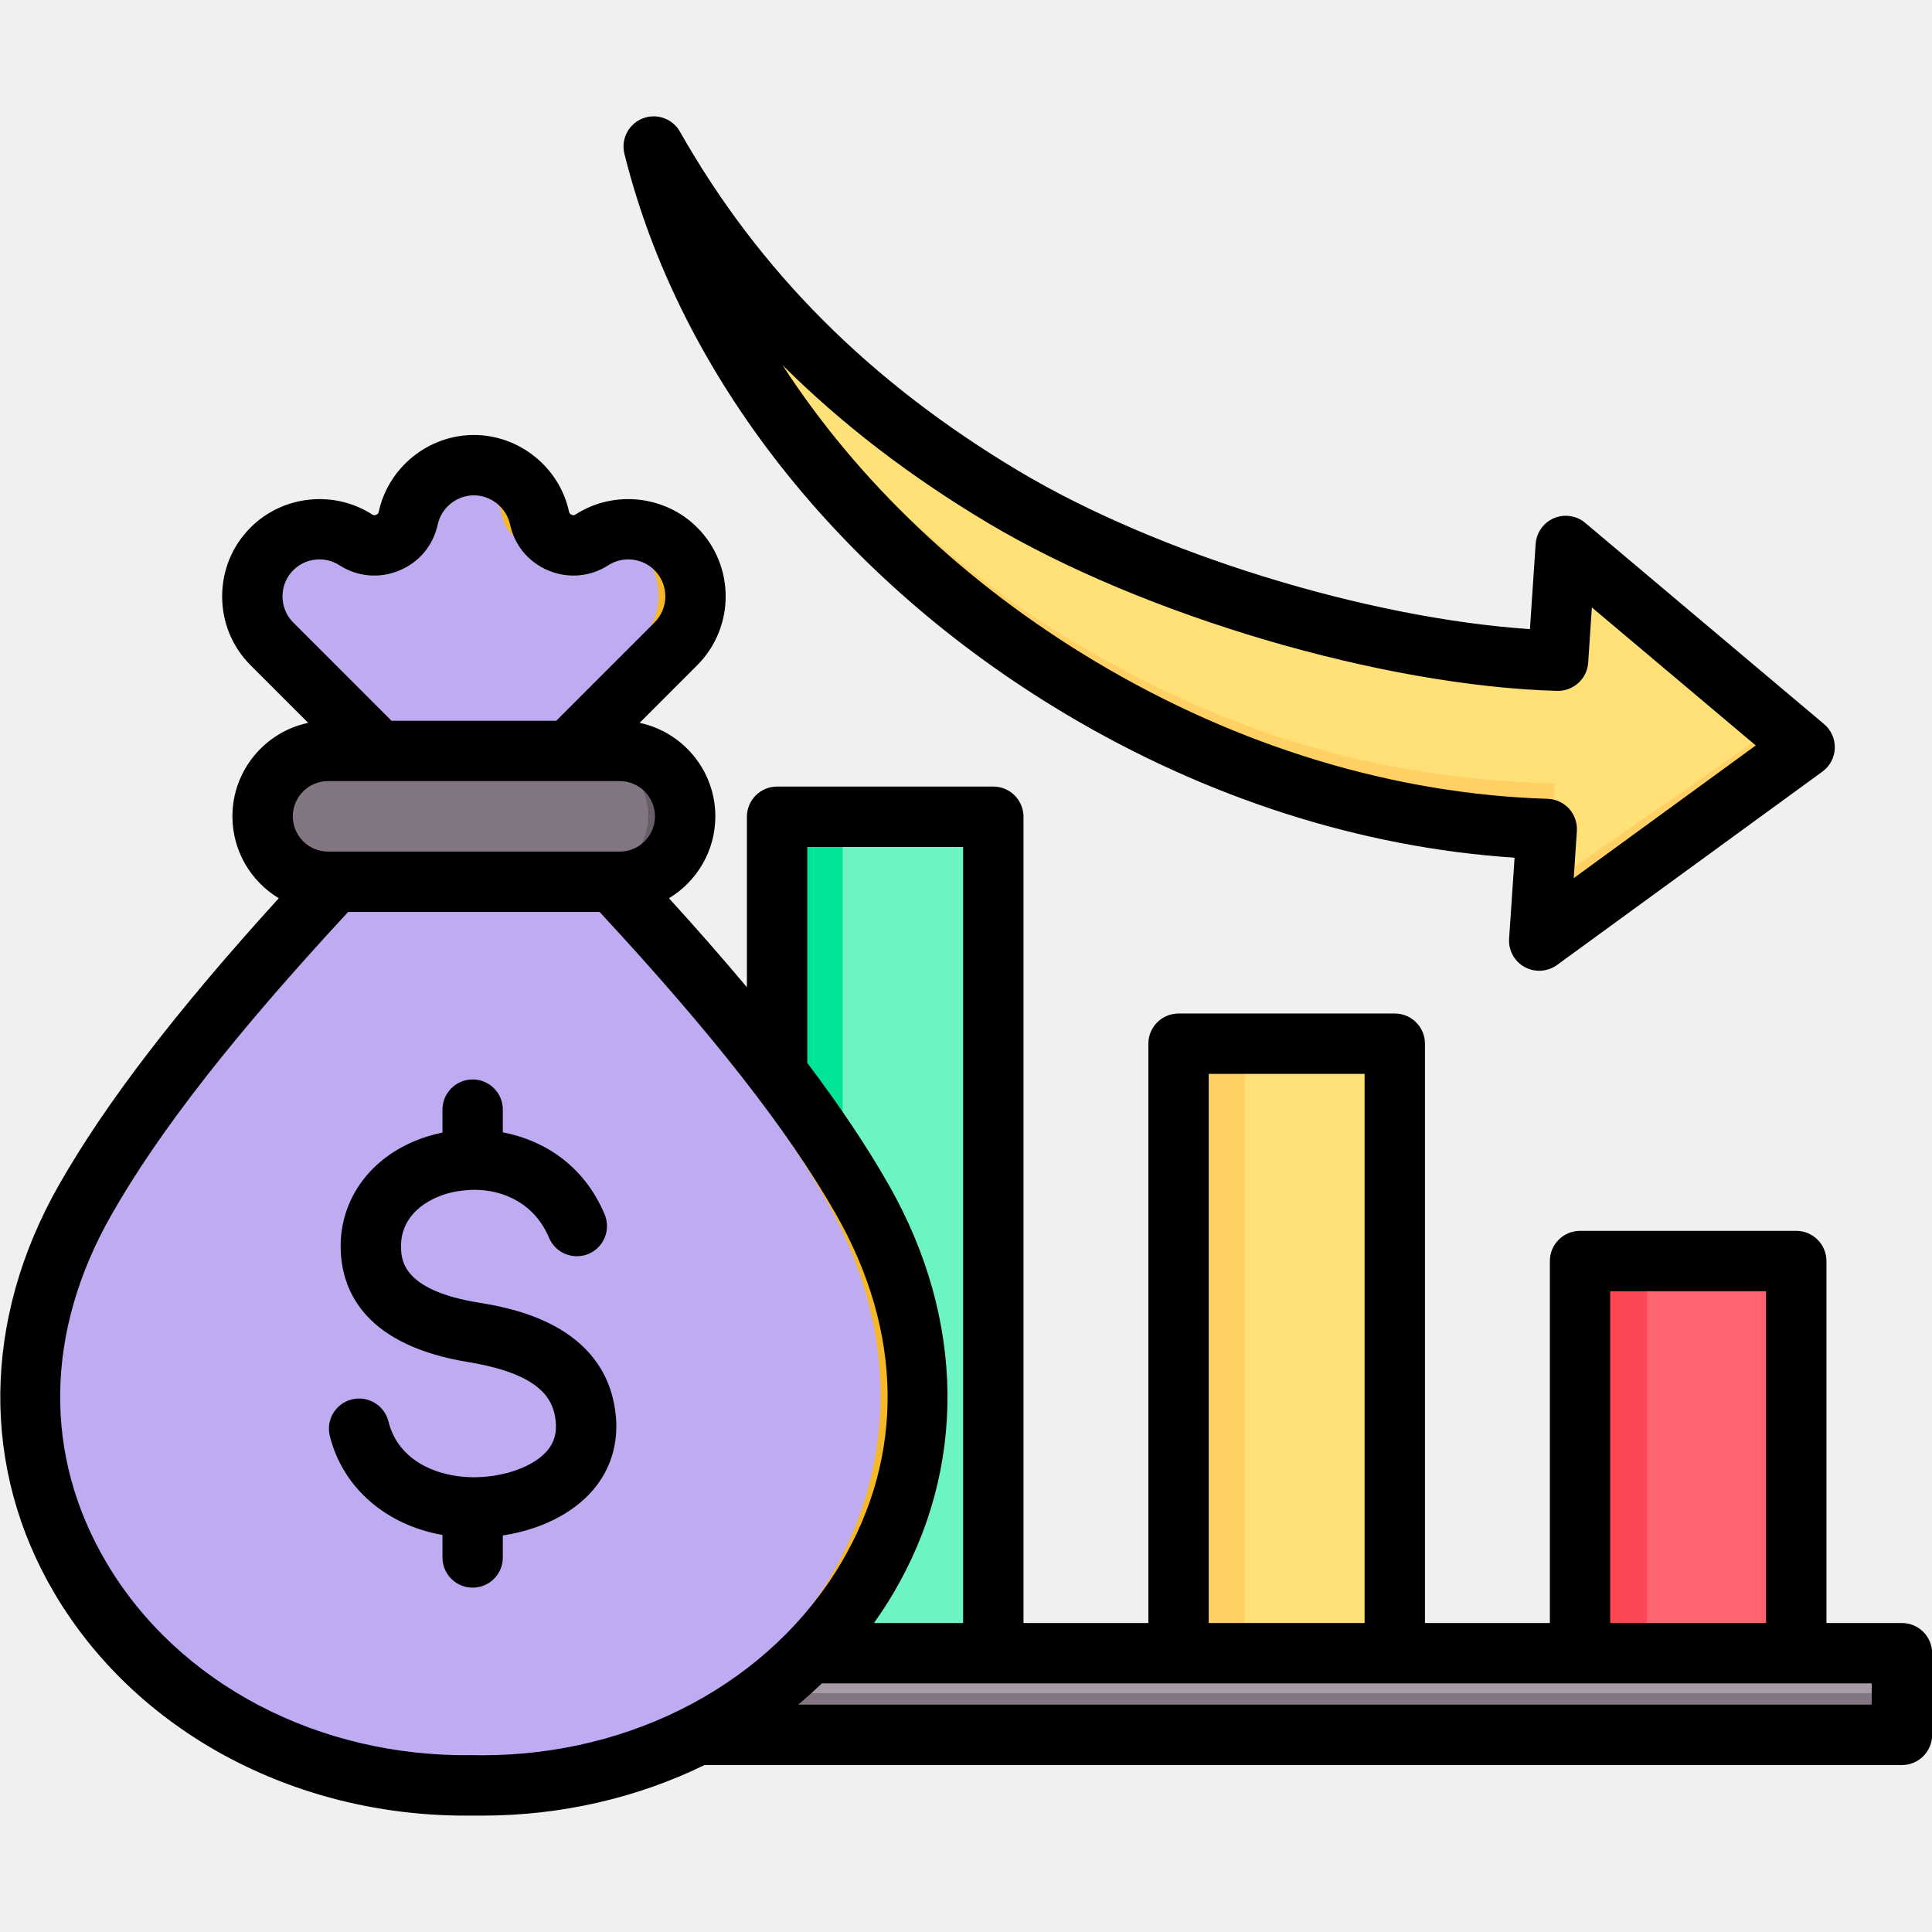
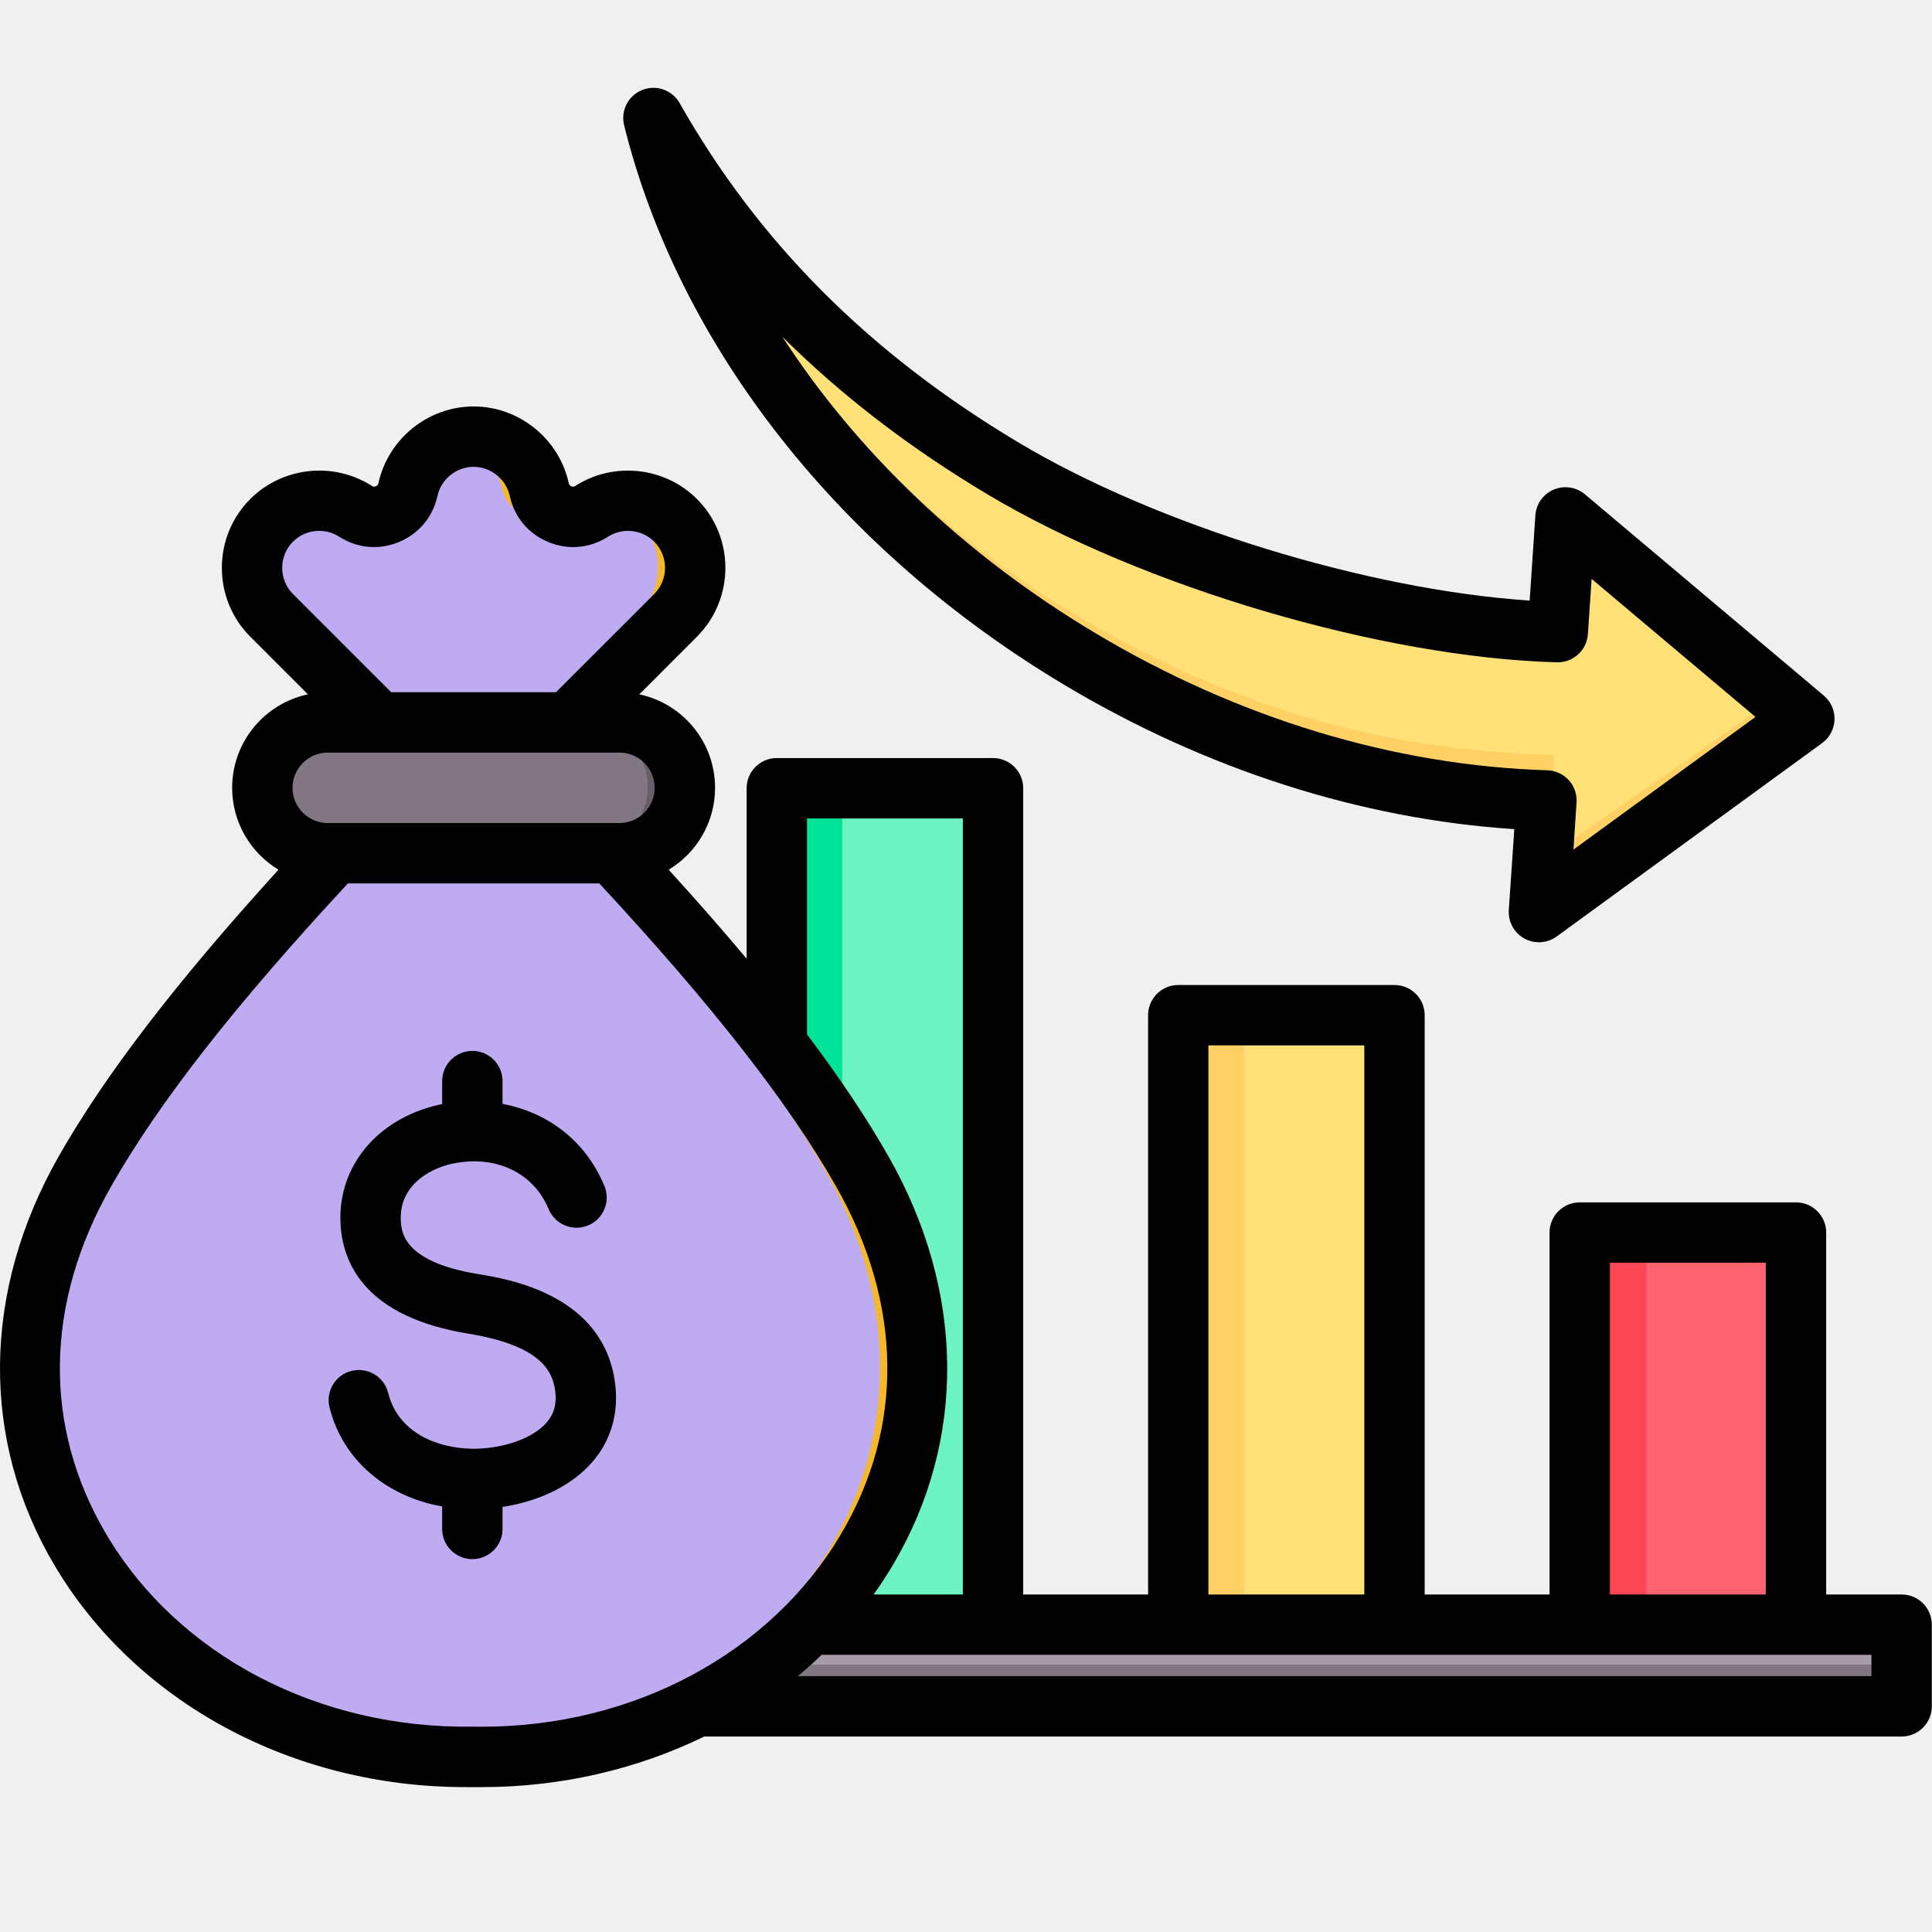
- <svg xmlns="http://www.w3.org/2000/svg" width="54" height="54" viewBox="0 0 54 54" fill="none">
-   <g clip-path="url(#clip0_37_1159)">
-     <path fill-rule="evenodd" clip-rule="evenodd" d="M22.63 22.789H26.841C27.349 22.789 27.762 23.203 27.762 23.71V45.919C27.762 46.426 27.349 46.84 26.841 46.84H22.63C22.123 46.84 21.709 46.426 21.709 45.919V23.71C21.709 23.203 22.123 22.789 22.63 22.789Z" fill="#6CF5C2" />
-     <path fill-rule="evenodd" clip-rule="evenodd" d="M22.63 22.789H24.473C23.965 22.789 23.551 23.203 23.551 23.71V45.919C23.551 46.426 23.965 46.84 24.473 46.84H22.63C22.123 46.84 21.709 46.426 21.709 45.919V23.71C21.709 23.203 22.123 22.789 22.63 22.789Z" fill="#00E499" />
-     <path fill-rule="evenodd" clip-rule="evenodd" d="M33.87 29.143H38.081C38.589 29.143 39.003 29.556 39.003 30.064V45.919C39.003 46.426 38.589 46.84 38.081 46.84C36.678 46.84 35.274 46.84 33.87 46.84C33.363 46.84 32.949 46.426 32.949 45.919C32.949 40.307 32.949 35.676 32.949 30.064C32.949 29.556 33.363 29.143 33.87 29.143Z" fill="#FFE177" />
-     <path fill-rule="evenodd" clip-rule="evenodd" d="M33.87 29.143H35.713C35.205 29.143 34.791 29.556 34.791 30.064V45.919C34.791 46.426 35.205 46.84 35.713 46.84H33.87C33.363 46.84 32.949 46.426 32.949 45.919C32.949 40.307 32.949 35.676 32.949 30.064C32.949 29.556 33.363 29.143 33.87 29.143Z" fill="#FFD064" />
-     <path fill-rule="evenodd" clip-rule="evenodd" d="M49.322 35.227H45.111C44.603 35.227 44.19 35.64 44.19 36.148V45.919C44.19 46.426 44.603 46.84 45.111 46.84H49.322C49.829 46.84 50.243 46.426 50.243 45.919V36.148C50.243 35.64 49.829 35.227 49.322 35.227Z" fill="#FE646F" />
-     <path fill-rule="evenodd" clip-rule="evenodd" d="M46.953 35.227H45.111C44.603 35.227 44.19 35.64 44.19 36.148V45.919C44.19 46.426 44.603 46.84 45.111 46.84H46.953C46.446 46.84 46.032 46.426 46.032 45.919V36.148C46.032 35.64 46.446 35.227 46.953 35.227Z" fill="#FD4755" />
-     <path fill-rule="evenodd" clip-rule="evenodd" d="M52.243 46.184H8.468C7.962 46.184 7.549 46.597 7.549 47.103V47.546C7.549 48.053 7.962 48.465 8.468 48.465H52.243C52.75 48.465 53.163 48.052 53.163 47.546V47.103C53.163 46.597 52.75 46.184 52.243 46.184Z" fill="#A79BA7" />
-     <path fill-rule="evenodd" clip-rule="evenodd" d="M7.549 47.324V47.546C7.549 48.052 7.962 48.465 8.468 48.465H52.243C52.75 48.465 53.163 48.052 53.163 47.546V47.324H7.549Z" fill="#837683" />
-     <path fill-rule="evenodd" clip-rule="evenodd" d="M43.441 23.351C39.149 23.22 34.567 21.917 30.297 19.367C23.953 15.579 19.705 9.879 18.275 4.119C20.422 7.91 23.474 11.216 28.126 13.993C32.344 16.512 38.944 18.477 43.761 18.608L43.94 15.947C43.947 15.838 44.012 15.748 44.113 15.707C44.214 15.666 44.322 15.686 44.404 15.759L50.352 21.128C50.417 21.187 50.448 21.265 50.443 21.352C50.437 21.44 50.396 21.513 50.324 21.563L43.705 26.166C43.615 26.228 43.505 26.233 43.409 26.179C43.314 26.125 43.262 26.028 43.269 25.919L43.441 23.351Z" fill="#FFE177" />
-     <path fill-rule="evenodd" clip-rule="evenodd" d="M43.441 23.351C39.149 23.22 34.567 21.917 30.297 19.367C23.953 15.579 19.705 9.879 18.275 4.119C18.307 4.176 18.34 4.232 18.372 4.288L18.374 4.292L18.376 4.296L18.377 4.296L18.379 4.3L18.381 4.304L18.419 4.37C20.207 9.527 24.939 14.914 29.928 17.894C34.918 20.873 39.149 21.77 43.442 21.9L43.441 23.351ZM49.529 20.386L43.352 24.681L43.269 25.919C43.261 26.028 43.314 26.125 43.409 26.179C43.505 26.233 43.615 26.228 43.705 26.166L50.324 21.564C50.396 21.513 50.437 21.44 50.443 21.353C50.448 21.265 50.417 21.188 50.352 21.129L49.529 20.386Z" fill="#FFD064" />
-     <path fill-rule="evenodd" clip-rule="evenodd" d="M15.905 20.96L17.13 24.62C20.324 28.045 22.651 30.947 24.111 33.51C28.778 41.703 22.139 50.026 13.248 49.876C4.358 50.026 -2.281 41.704 2.386 33.51C3.846 30.947 6.173 28.045 9.367 24.62L10.596 20.964L7.603 17.971C6.873 17.241 6.873 16.045 7.603 15.315C8.225 14.694 9.208 14.588 9.948 15.063C10.222 15.239 10.538 15.268 10.839 15.143C11.14 15.018 11.343 14.775 11.413 14.456C11.597 13.613 12.352 12.977 13.248 12.977C14.129 12.977 14.896 13.597 15.084 14.456C15.154 14.775 15.357 15.018 15.658 15.143C15.96 15.268 16.275 15.239 16.549 15.063C17.276 14.597 18.26 14.681 18.894 15.315V15.315C19.624 16.045 19.624 17.241 18.894 17.971L15.905 20.96Z" fill="#BFABF2" />
-     <path fill-rule="evenodd" clip-rule="evenodd" d="M15.905 20.96L17.13 24.62C20.324 28.045 22.651 30.946 24.111 33.51C28.777 41.703 22.139 50.026 13.248 49.876C13.074 49.879 12.901 49.877 12.729 49.874C21.356 49.699 27.648 41.543 23.072 33.51C21.613 30.947 19.285 28.045 16.092 24.62L14.866 20.96L17.855 17.971C18.585 17.241 18.585 16.046 17.855 15.315V15.315C17.622 15.082 17.343 14.924 17.046 14.839C17.681 14.659 18.395 14.817 18.893 15.315V15.315C19.624 16.046 19.624 17.241 18.893 17.971L15.905 20.96ZM8.414 14.84C8.921 14.696 9.483 14.765 9.947 15.063L9.951 15.066C9.904 15.095 9.854 15.121 9.8 15.143C9.499 15.267 9.184 15.239 8.909 15.063C8.753 14.963 8.586 14.889 8.414 14.84ZM12.729 13.05C13.378 13.239 13.896 13.772 14.045 14.456C14.115 14.775 14.318 15.018 14.619 15.143C14.919 15.267 15.233 15.24 15.507 15.066C15.289 14.929 15.141 14.719 15.084 14.456C14.896 13.597 14.128 12.977 13.248 12.977C13.068 12.977 12.894 13.002 12.729 13.05Z" fill="#F5B829" />
-     <path fill-rule="evenodd" clip-rule="evenodd" d="M9.172 24.62H17.326C18.332 24.62 19.154 23.798 19.154 22.793C19.154 21.787 18.332 20.965 17.326 20.965H9.172C8.166 20.965 7.344 21.787 7.344 22.793C7.344 23.798 8.166 24.62 9.172 24.62Z" fill="#837683" />
-     <path fill-rule="evenodd" clip-rule="evenodd" d="M16.287 24.62H17.326C18.331 24.62 19.153 23.798 19.153 22.793C19.153 21.787 18.331 20.965 17.326 20.965H16.287C17.293 20.965 18.115 21.787 18.115 22.793C18.115 23.798 17.293 24.62 16.287 24.62Z" fill="#685E68" />
-     <path fill-rule="evenodd" clip-rule="evenodd" d="M17.203 39.487C17.303 40.309 17.082 41.06 16.564 41.66C16 42.311 15.092 42.759 14.054 42.916V43.532C14.054 43.998 13.677 44.375 13.211 44.375C12.745 44.375 12.367 43.998 12.367 43.532V42.903C10.794 42.625 9.582 41.591 9.219 40.137C9.106 39.685 9.381 39.227 9.834 39.114C10.286 39.003 10.744 39.277 10.857 39.729C11.14 40.87 12.273 41.279 13.204 41.289C13.213 41.29 13.221 41.29 13.23 41.29C13.26 41.29 13.29 41.289 13.319 41.289C14.147 41.269 14.919 40.981 15.287 40.556C15.494 40.317 15.571 40.041 15.528 39.69C15.459 39.111 15.117 38.404 13.083 38.07C10.243 37.603 9.581 36.136 9.525 34.987C9.448 33.397 10.553 32.067 12.274 31.676C12.305 31.67 12.335 31.663 12.367 31.657V31.015C12.367 30.549 12.745 30.171 13.211 30.171C13.677 30.171 14.054 30.549 14.054 31.015V31.649C15.211 31.871 16.327 32.578 16.9 33.943C17.08 34.372 16.879 34.866 16.449 35.047C16.019 35.227 15.525 35.024 15.345 34.595C14.945 33.645 14.089 33.258 13.26 33.255C13.107 33.254 12.819 33.283 12.648 33.322C11.922 33.486 11.166 33.989 11.21 34.905C11.225 35.222 11.267 36.061 13.356 36.405C14.233 36.548 16.9 36.986 17.203 39.487ZM52.315 47.646H22.308C22.536 47.456 22.757 47.257 22.971 47.051H52.315V47.646H52.315ZM13.231 49.057C13.24 49.057 13.407 49.06 13.48 49.06C17.709 49.06 21.537 47.014 23.509 43.686C25.288 40.685 25.24 37.228 23.374 33.952C22.04 31.61 19.934 28.915 16.759 25.489H9.731C6.557 28.915 4.449 31.61 3.116 33.952C1.25 37.228 1.203 40.685 2.981 43.686C4.988 47.072 8.917 49.127 13.231 49.057ZM9.168 21.832H17.323C17.865 21.832 18.307 22.274 18.307 22.818C18.307 23.36 17.865 23.802 17.323 23.802H9.168C8.626 23.802 8.184 23.36 8.184 22.817C8.184 22.274 8.626 21.832 9.168 21.832ZM7.896 16.669C7.896 16.39 8.003 16.131 8.197 15.937C8.538 15.595 9.081 15.537 9.488 15.799C9.995 16.123 10.603 16.177 11.158 15.947C11.714 15.717 12.106 15.249 12.234 14.661C12.337 14.189 12.762 13.845 13.245 13.845C13.728 13.845 14.153 14.189 14.257 14.661C14.384 15.249 14.777 15.717 15.331 15.947C15.887 16.177 16.496 16.123 17.002 15.799C17.409 15.537 17.952 15.595 18.294 15.937C18.697 16.341 18.697 16.996 18.294 17.399L15.548 20.145H10.942L8.197 17.399C8.003 17.206 7.896 16.946 7.896 16.669ZM22.564 23.673H26.92V45.364H24.427C24.615 45.099 24.794 44.828 24.961 44.546C27.031 41.052 26.988 36.887 24.841 33.117C24.236 32.055 23.484 30.929 22.564 29.709V23.673H22.564ZM33.784 30.016H38.14V45.364H33.784V30.016ZM45.006 36.091H49.362V45.364H45.006V36.091ZM53.159 45.364H51.05V35.247C51.05 34.781 50.672 34.403 50.206 34.403H44.162C43.697 34.403 43.319 34.781 43.319 35.247V45.364H39.828V29.172C39.828 28.706 39.45 28.328 38.984 28.328H32.941C32.476 28.328 32.097 28.706 32.097 29.172V45.364H28.607V22.829C28.607 22.363 28.229 21.985 27.763 21.985H21.72C21.254 21.985 20.876 22.363 20.876 22.829V27.594C20.216 26.806 19.492 25.978 18.698 25.106C19.474 24.638 19.994 23.787 19.994 22.818C19.994 21.534 19.084 20.459 17.877 20.204L19.487 18.594C20.548 17.531 20.548 15.805 19.487 14.744C18.589 13.845 17.16 13.691 16.09 14.378C16.047 14.405 16.024 14.408 15.978 14.389C15.932 14.369 15.916 14.35 15.905 14.302C15.634 13.059 14.515 12.158 13.246 12.158C11.975 12.158 10.857 13.059 10.586 14.302C10.575 14.35 10.559 14.369 10.513 14.389C10.466 14.408 10.442 14.405 10.4 14.378C9.33 13.691 7.902 13.845 7.004 14.744C6.491 15.256 6.209 15.94 6.209 16.669C6.209 17.396 6.491 18.081 7.004 18.594L8.614 20.204C7.406 20.459 6.496 21.534 6.496 22.817C6.496 23.787 7.016 24.638 7.792 25.106C4.912 28.275 2.946 30.841 1.649 33.117C-0.497 36.887 -0.54 41.052 1.53 44.546C3.806 48.386 8.187 50.747 13.01 50.747H13.48C15.698 50.747 17.822 50.246 19.692 49.334H53.159C53.625 49.334 54.003 48.956 54.003 48.49V46.207C54.003 45.742 53.625 45.364 53.159 45.364ZM27.608 14.614C25.43 13.313 23.526 11.852 21.873 10.207C23.969 13.442 26.973 16.313 30.627 18.496C34.607 20.872 38.974 22.196 43.258 22.327C43.486 22.335 43.702 22.435 43.857 22.603C44.01 22.773 44.088 22.999 44.074 23.228L43.986 24.544L49.074 20.836L44.493 16.978L44.39 18.523C44.36 18.974 43.974 19.32 43.525 19.31C38.636 19.177 31.943 17.201 27.608 14.614ZM29.763 19.944C23.476 16.19 18.988 10.487 17.453 4.299C17.35 3.89 17.567 3.468 17.959 3.312C18.35 3.156 18.797 3.313 19.005 3.68C21.211 7.575 24.309 10.678 28.474 13.165C32.353 15.482 38.221 17.28 42.762 17.584L42.922 15.203C42.943 14.885 43.142 14.607 43.434 14.483C43.727 14.359 44.065 14.41 44.307 14.614L50.984 20.239C51.182 20.406 51.292 20.656 51.283 20.914C51.274 21.173 51.147 21.414 50.937 21.567L43.519 26.972C43.371 27.079 43.197 27.133 43.021 27.133C42.882 27.133 42.742 27.099 42.614 27.029C42.327 26.871 42.158 26.561 42.18 26.234L42.333 23.973C38.046 23.691 33.719 22.307 29.763 19.944Z" fill="black" />
-   </g>
-   <defs>
-     <clipPath id="clip0_37_1159">
-       <rect width="54" height="54" fill="white" />
-     </clipPath>
-   </defs>
+ <svg xmlns="http://www.w3.org/2000/svg" width="44" height="44" viewBox="0 0 44 44" fill="none">
+   <path fill-rule="evenodd" clip-rule="evenodd" d="M18.43 17.92H21.861C22.275 17.92 22.612 18.257 22.612 18.671V36.767C22.612 37.18 22.275 37.517 21.861 37.517H18.43C18.017 37.517 17.68 37.18 17.68 36.767V18.671C17.68 18.257 18.017 17.92 18.43 17.92Z" fill="#6CF5C2" />
+   <path fill-rule="evenodd" clip-rule="evenodd" d="M18.43 17.92H19.931C19.518 17.92 19.181 18.257 19.181 18.671V36.766C19.181 37.18 19.518 37.517 19.931 37.517H18.43C18.017 37.517 17.68 37.18 17.68 36.766V18.671C17.68 18.257 18.017 17.92 18.43 17.92Z" fill="#00E499" />
+   <path fill-rule="evenodd" clip-rule="evenodd" d="M27.587 23.096H31.018C31.431 23.096 31.768 23.433 31.768 23.846V36.765C31.768 37.179 31.431 37.516 31.018 37.516C29.874 37.516 28.73 37.516 27.587 37.516C27.173 37.516 26.836 37.179 26.836 36.765C26.836 32.193 26.836 28.419 26.836 23.846C26.836 23.433 27.173 23.096 27.587 23.096Z" fill="#FFE177" />
+   <path fill-rule="evenodd" clip-rule="evenodd" d="M27.587 23.096H29.088C28.674 23.096 28.337 23.433 28.337 23.846V36.765C28.337 37.179 28.674 37.516 29.088 37.516H27.587C27.173 37.516 26.836 37.179 26.836 36.765C26.836 32.193 26.836 28.419 26.836 23.846C26.836 23.433 27.173 23.096 27.587 23.096Z" fill="#FFD064" />
+   <path fill-rule="evenodd" clip-rule="evenodd" d="M40.178 28.055H36.747C36.333 28.055 35.996 28.392 35.996 28.805V36.767C35.996 37.18 36.333 37.517 36.747 37.517H40.178C40.591 37.517 40.928 37.18 40.928 36.767V28.805C40.928 28.392 40.591 28.055 40.178 28.055Z" fill="#FE646F" />
+   <path fill-rule="evenodd" clip-rule="evenodd" d="M38.248 28.055H36.747C36.333 28.055 35.996 28.392 35.996 28.805V36.767C35.996 37.18 36.333 37.517 36.747 37.517H38.248C37.835 37.517 37.497 37.18 37.497 36.767V28.805C37.497 28.392 37.835 28.055 38.248 28.055Z" fill="#FD4755" />
+   <path fill-rule="evenodd" clip-rule="evenodd" d="M42.558 36.98H6.89C6.477 36.98 6.141 37.317 6.141 37.73V38.09C6.141 38.503 6.477 38.84 6.89 38.84H42.558C42.971 38.84 43.308 38.503 43.308 38.09V37.73C43.308 37.317 42.971 36.98 42.558 36.98Z" fill="#A79BA7" />
+   <path fill-rule="evenodd" clip-rule="evenodd" d="M6.141 37.91V38.09C6.141 38.503 6.477 38.84 6.89 38.84H42.558C42.971 38.84 43.308 38.503 43.308 38.09V37.91H6.141Z" fill="#837683" />
+   <path fill-rule="evenodd" clip-rule="evenodd" d="M35.389 18.378C31.891 18.271 28.158 17.209 24.678 15.131C19.509 12.044 16.048 7.4 14.883 2.707C16.632 5.796 19.119 8.489 22.909 10.753C26.346 12.805 31.724 14.406 35.648 14.512L35.794 12.344C35.8 12.255 35.853 12.183 35.935 12.149C36.018 12.116 36.106 12.132 36.172 12.191L41.019 16.566C41.072 16.614 41.098 16.678 41.093 16.749C41.089 16.82 41.055 16.88 40.997 16.921L35.603 20.671C35.53 20.722 35.44 20.726 35.362 20.682C35.285 20.638 35.242 20.558 35.248 20.47L35.389 18.378Z" fill="#FFE177" />
+   <path fill-rule="evenodd" clip-rule="evenodd" d="M35.389 18.378C31.891 18.271 28.158 17.209 24.678 15.131C19.509 12.044 16.048 7.4 14.883 2.707C14.909 2.753 14.935 2.799 14.961 2.845L14.963 2.848L14.965 2.851L14.965 2.851L14.967 2.854L14.969 2.858L15 2.912C16.457 7.113 20.312 11.503 24.378 13.931C28.443 16.359 31.891 17.089 35.389 17.195L35.389 18.378ZM40.349 15.962L35.316 19.462L35.248 20.47C35.242 20.559 35.285 20.638 35.362 20.682C35.44 20.726 35.53 20.722 35.603 20.671L40.996 16.921C41.055 16.88 41.089 16.82 41.093 16.749C41.098 16.678 41.072 16.615 41.019 16.567L40.349 15.962Z" fill="#FFD064" />
+   <path fill-rule="evenodd" clip-rule="evenodd" d="M12.951 16.429L13.949 19.411C16.552 22.201 18.448 24.566 19.637 26.655C23.44 33.331 18.031 40.112 10.786 39.99C3.542 40.112 -1.867 33.331 1.935 26.655C3.125 24.566 5.021 22.202 7.623 19.411L8.625 16.432L6.187 13.994C5.591 13.398 5.591 12.424 6.187 11.829C6.693 11.323 7.494 11.237 8.097 11.624C8.321 11.768 8.578 11.791 8.823 11.689C9.069 11.587 9.234 11.389 9.291 11.13C9.441 10.443 10.056 9.924 10.786 9.924C11.504 9.924 12.129 10.429 12.282 11.13C12.339 11.389 12.504 11.587 12.75 11.689C12.995 11.791 13.252 11.768 13.476 11.624C14.068 11.244 14.87 11.313 15.386 11.829V11.829C15.981 12.424 15.981 13.398 15.386 13.994L12.951 16.429Z" fill="#BFABF2" />
+   <path fill-rule="evenodd" clip-rule="evenodd" d="M12.951 16.429L13.95 19.411C16.552 22.201 18.448 24.566 19.638 26.655C23.44 33.331 18.031 40.112 10.787 39.99C10.645 39.992 10.504 39.991 10.363 39.988C17.393 39.846 22.519 33.2 18.791 26.655C17.602 24.566 15.706 22.202 13.103 19.411L12.105 16.429L14.54 13.994C15.135 13.399 15.135 12.424 14.54 11.829V11.829C14.351 11.64 14.123 11.511 13.881 11.442C14.399 11.294 14.98 11.423 15.386 11.829V11.829C15.981 12.424 15.981 13.399 15.386 13.994L12.951 16.429ZM6.848 11.442C7.261 11.325 7.718 11.381 8.097 11.624L8.1 11.626C8.062 11.65 8.021 11.671 7.977 11.689C7.732 11.79 7.475 11.768 7.251 11.624C7.124 11.543 6.988 11.482 6.848 11.442ZM10.363 9.984C10.892 10.137 11.314 10.572 11.436 11.13C11.493 11.389 11.658 11.587 11.904 11.689C12.148 11.79 12.404 11.768 12.627 11.626C12.449 11.515 12.329 11.343 12.282 11.13C12.129 10.429 11.504 9.924 10.787 9.924C10.64 9.924 10.498 9.945 10.363 9.984Z" fill="#F5B829" />
+   <path fill-rule="evenodd" clip-rule="evenodd" d="M7.466 19.41H14.111C14.93 19.41 15.6 18.74 15.6 17.921C15.6 17.102 14.93 16.432 14.111 16.432H7.466C6.647 16.432 5.977 17.102 5.977 17.921C5.977 18.74 6.647 19.41 7.466 19.41Z" fill="#837683" />
+   <path fill-rule="evenodd" clip-rule="evenodd" d="M13.262 19.41H14.108C14.927 19.41 15.597 18.74 15.597 17.921C15.597 17.102 14.927 16.432 14.108 16.432H13.262C14.081 16.432 14.751 17.102 14.751 17.921C14.751 18.74 14.081 19.41 13.262 19.41Z" fill="#685E68" />
+   <path fill-rule="evenodd" clip-rule="evenodd" d="M14.011 31.525C14.092 32.194 13.913 32.807 13.49 33.296C13.031 33.826 12.291 34.191 11.445 34.319V34.821C11.445 35.2 11.137 35.508 10.758 35.508C10.378 35.508 10.07 35.2 10.07 34.821V34.308C8.788 34.082 7.801 33.239 7.505 32.055C7.413 31.686 7.637 31.313 8.006 31.221C8.375 31.13 8.748 31.354 8.84 31.722C9.071 32.652 9.994 32.985 10.753 32.993C10.76 32.994 10.767 32.994 10.774 32.994C10.798 32.994 10.823 32.993 10.847 32.993C11.521 32.977 12.15 32.742 12.45 32.396C12.618 32.201 12.681 31.977 12.646 31.69C12.589 31.219 12.311 30.642 10.654 30.371C8.34 29.99 7.8 28.795 7.755 27.859C7.692 26.563 8.592 25.479 9.995 25.16C10.02 25.155 10.045 25.15 10.07 25.145V24.622C10.07 24.242 10.378 23.934 10.758 23.934C11.138 23.934 11.445 24.242 11.445 24.622V25.139C12.387 25.319 13.297 25.895 13.764 27.007C13.911 27.357 13.747 27.76 13.396 27.907C13.046 28.054 12.643 27.889 12.496 27.539C12.171 26.765 11.474 26.449 10.798 26.447C10.674 26.446 10.439 26.47 10.299 26.502C9.708 26.635 9.092 27.045 9.128 27.792C9.14 28.049 9.174 28.733 10.876 29.014C11.591 29.13 13.764 29.487 14.011 31.525ZM42.621 38.173H18.171C18.357 38.018 18.536 37.856 18.711 37.688H42.621L42.621 38.173ZM10.774 39.323C10.782 39.323 10.918 39.325 10.978 39.325C14.423 39.325 17.542 37.658 19.149 34.946C20.599 32.501 20.56 29.684 19.039 27.015C17.952 25.107 16.236 22.91 13.649 20.119H7.923C5.336 22.91 3.619 25.107 2.533 27.015C1.012 29.684 0.974 32.501 2.423 34.946C4.058 37.705 7.259 39.379 10.774 39.323ZM7.464 17.14H14.108C14.55 17.14 14.91 17.5 14.91 17.942C14.91 18.384 14.55 18.744 14.108 18.744H7.464C7.022 18.744 6.662 18.384 6.662 17.942C6.662 17.5 7.022 17.14 7.464 17.14ZM6.427 12.932C6.427 12.705 6.514 12.494 6.672 12.336C6.951 12.057 7.393 12.01 7.725 12.223C8.138 12.488 8.633 12.532 9.085 12.344C9.538 12.157 9.858 11.775 9.962 11.296C10.046 10.912 10.393 10.632 10.786 10.632C11.18 10.632 11.526 10.912 11.61 11.296C11.714 11.775 12.034 12.157 12.486 12.344C12.939 12.532 13.434 12.488 13.847 12.223C14.179 12.01 14.621 12.057 14.9 12.336C15.228 12.665 15.228 13.199 14.9 13.528L12.662 15.765H8.909L6.672 13.528C6.514 13.37 6.427 13.158 6.427 12.932ZM18.379 18.639H21.928V36.313H19.897C20.05 36.097 20.196 35.877 20.332 35.647C22.019 32.8 21.983 29.407 20.234 26.335C19.741 25.469 19.129 24.552 18.379 23.557L18.379 18.639ZM27.521 23.808H31.071V36.313H27.521V23.808ZM36.665 28.757H40.214V36.313H36.665V28.757ZM43.308 36.313H41.59V28.07C41.59 27.69 41.282 27.383 40.902 27.383H35.978C35.598 27.383 35.29 27.69 35.29 28.07V36.313H32.446V23.12C32.446 22.74 32.138 22.433 31.758 22.433H26.834C26.455 22.433 26.147 22.74 26.147 23.12V36.313H23.303V17.952C23.303 17.572 22.995 17.264 22.615 17.264H17.691C17.311 17.264 17.004 17.572 17.004 17.952V21.834C16.466 21.192 15.876 20.518 15.229 19.807C15.862 19.425 16.285 18.732 16.285 17.942C16.285 16.896 15.544 16.021 14.56 15.813L15.872 14.501C16.736 13.635 16.736 12.229 15.872 11.364C15.14 10.632 13.976 10.506 13.104 11.066C13.069 11.088 13.05 11.09 13.013 11.074C12.975 11.059 12.962 11.043 12.953 11.004C12.732 9.991 11.821 9.257 10.786 9.257C9.751 9.257 8.84 9.991 8.619 11.004C8.61 11.043 8.597 11.059 8.56 11.074C8.522 11.09 8.502 11.088 8.468 11.066C7.596 10.506 6.432 10.632 5.701 11.364C5.283 11.781 5.053 12.338 5.053 12.932C5.053 13.525 5.283 14.083 5.701 14.501L7.013 15.813C6.028 16.021 5.287 16.896 5.287 17.942C5.287 18.732 5.711 19.425 6.342 19.807C3.996 22.389 2.394 24.48 1.337 26.335C-0.411 29.407 -0.447 32.8 1.24 35.647C3.095 38.776 6.665 40.7 10.595 40.7H10.978C12.784 40.7 14.515 40.291 16.039 39.548H43.308C43.688 39.548 43.996 39.24 43.996 38.861V37.001C43.996 36.622 43.688 36.313 43.308 36.313ZM22.489 11.258C20.715 10.198 19.163 9.008 17.816 7.667C19.524 10.303 21.972 12.643 24.949 14.421C28.192 16.357 31.75 17.436 35.24 17.543C35.427 17.549 35.603 17.63 35.729 17.768C35.854 17.906 35.917 18.09 35.905 18.277L35.834 19.349L39.98 16.328L36.248 13.184L36.163 14.443C36.139 14.811 35.824 15.093 35.459 15.084C31.475 14.976 26.021 13.366 22.489 11.258ZM24.245 15.601C19.122 12.542 15.465 7.895 14.214 2.853C14.131 2.52 14.308 2.176 14.627 2.049C14.946 1.922 15.31 2.05 15.479 2.349C17.277 5.523 19.801 8.051 23.195 10.077C26.355 11.966 31.136 13.431 34.837 13.678L34.967 11.738C34.984 11.479 35.146 11.252 35.384 11.151C35.623 11.05 35.898 11.091 36.096 11.258L41.536 15.841C41.698 15.978 41.787 16.181 41.78 16.391C41.772 16.602 41.669 16.798 41.498 16.923L35.453 21.327C35.333 21.415 35.191 21.459 35.048 21.459C34.934 21.459 34.82 21.431 34.716 21.374C34.482 21.245 34.345 20.993 34.362 20.726L34.487 18.883C30.994 18.654 27.468 17.526 24.245 15.601Z" fill="black" />
</svg>
